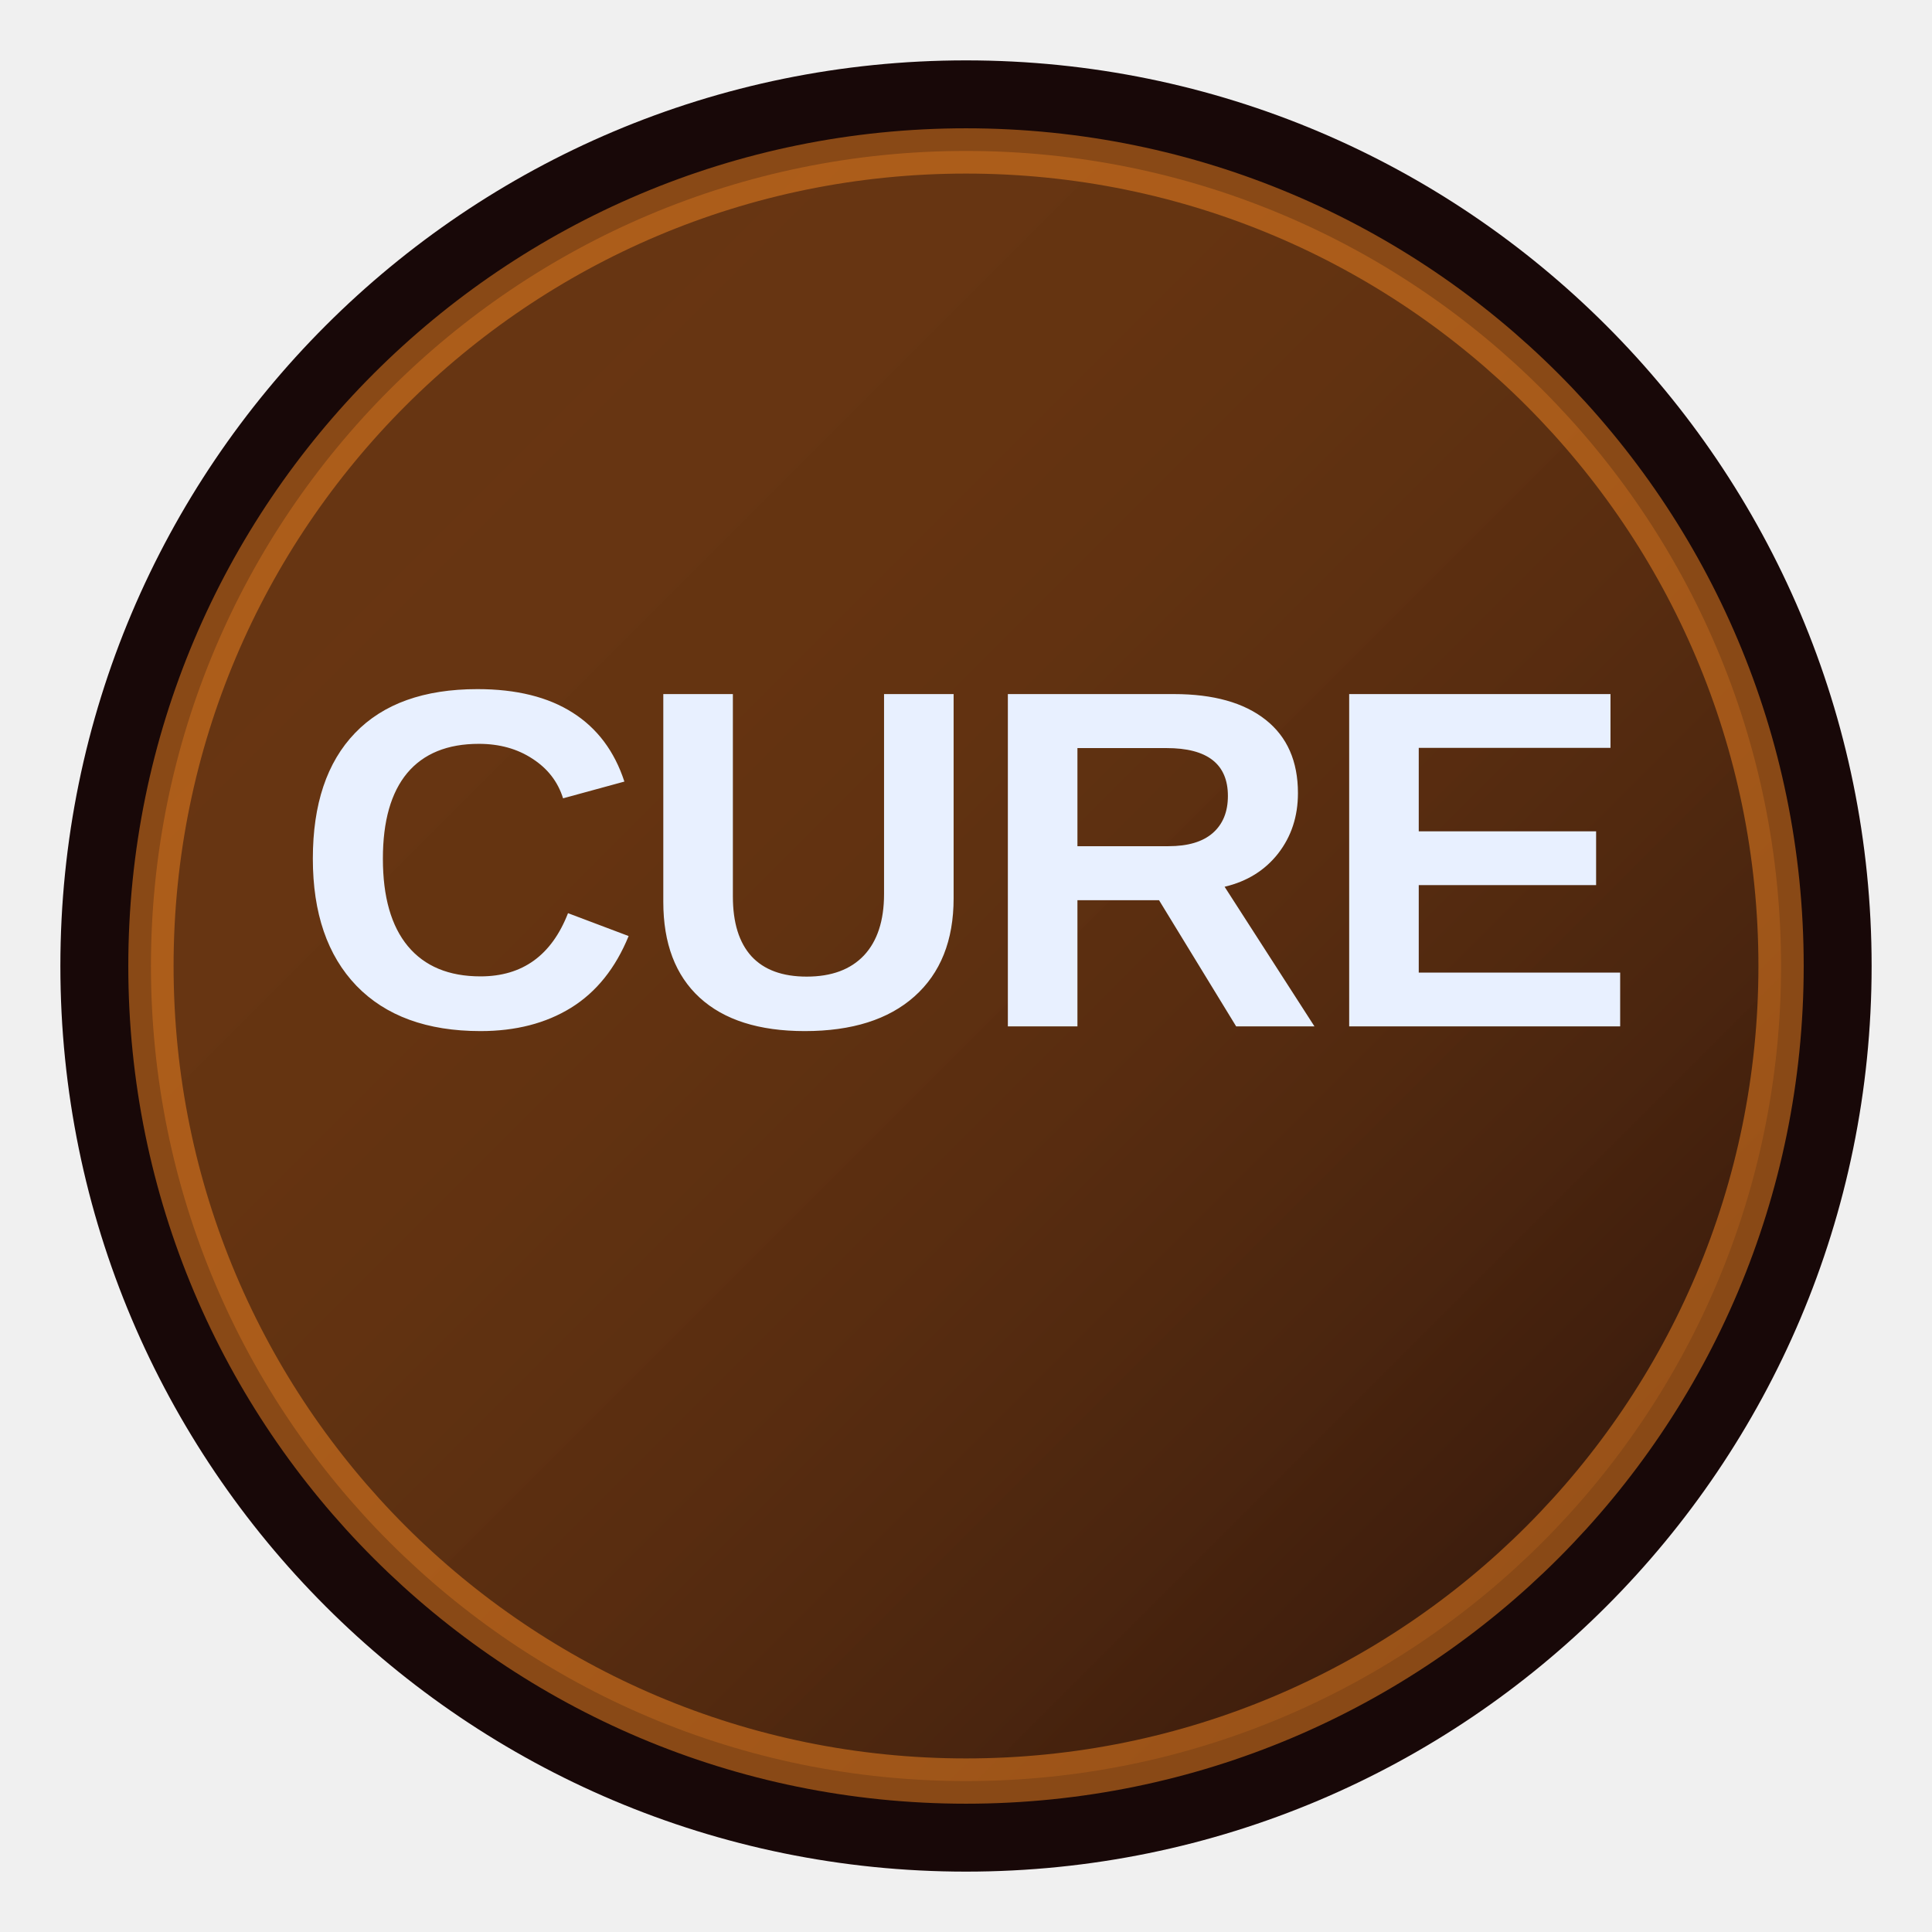
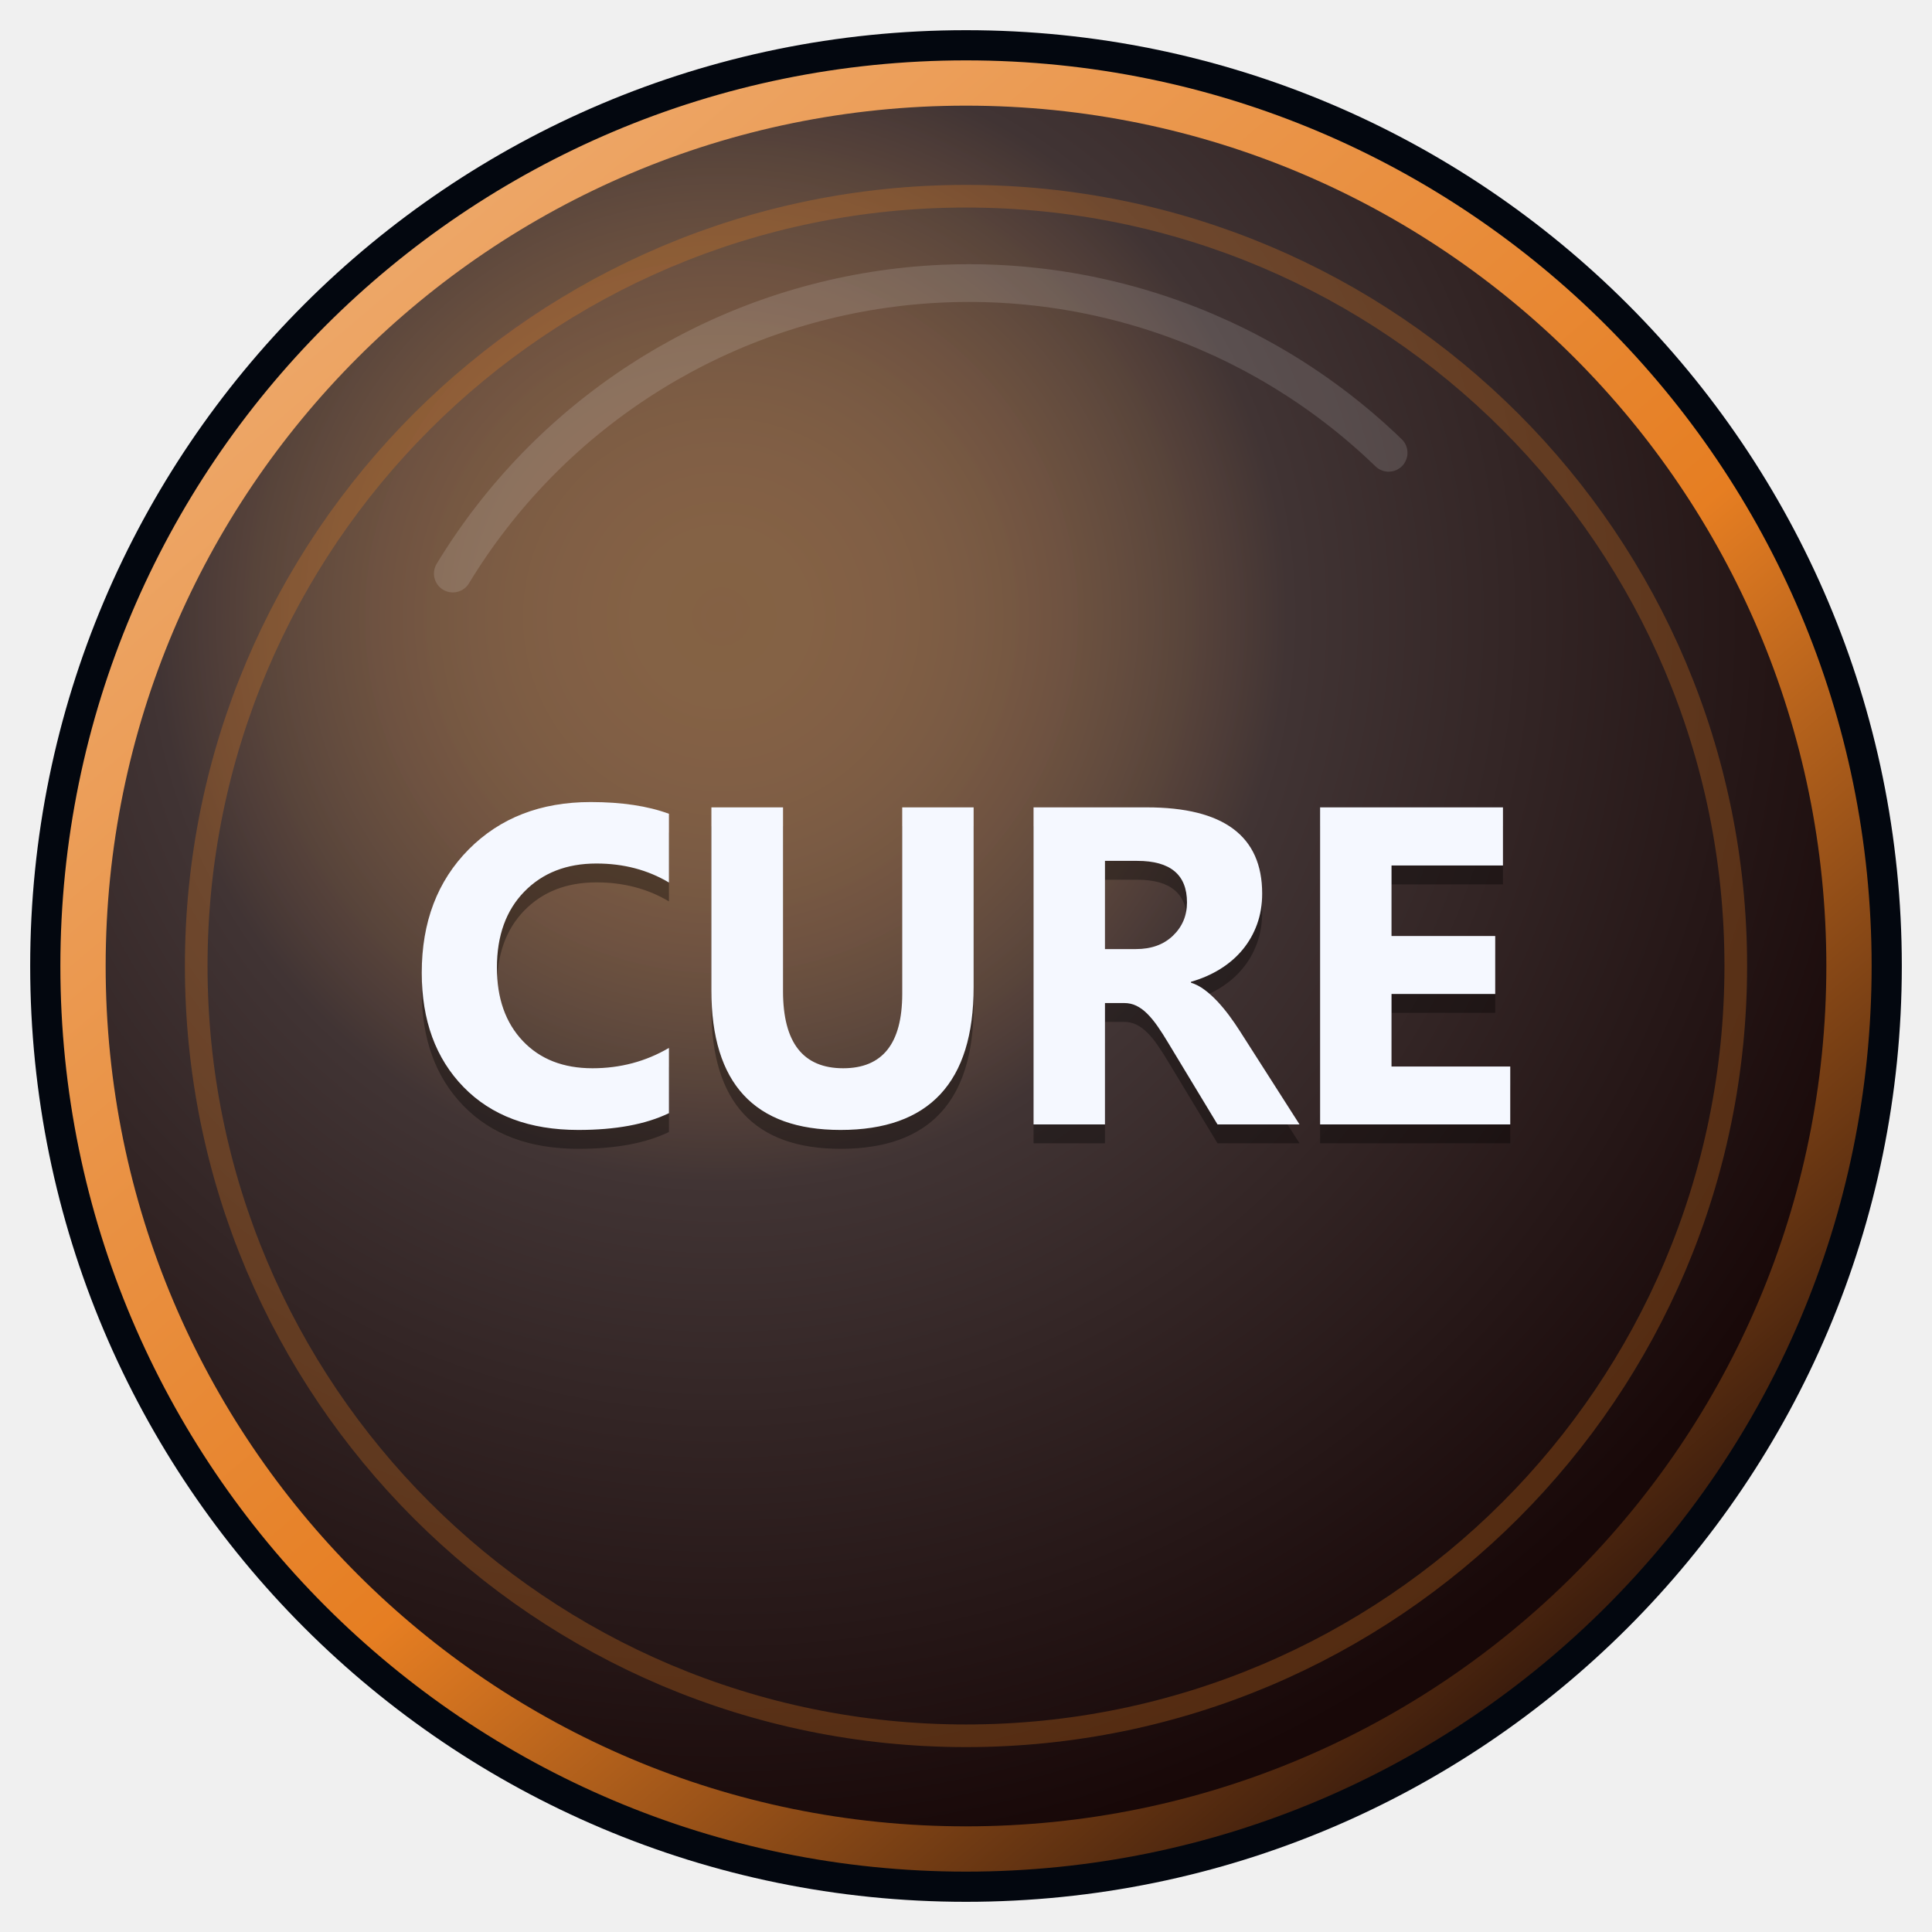
<svg xmlns="http://www.w3.org/2000/svg" viewBox="0 0 128 128" aria-hidden="true">
  <defs>
-     <linearGradient id="g" x1="0" y1="0" x2="128" y2="128" gradientUnits="userSpaceOnUse">
-       <stop offset="0" stop-color="#e67e22" stop-opacity="0.35" />
+     <radialGradient id="fill" cx="36%" cy="30%" r="72%">
+       <stop offset="0" stop-color="#eeab6f" stop-opacity="0.55" />
+       <stop offset="0.45" stop-color="#413434" />
+       <stop offset="1" stop-color="#180808" />
+     </radialGradient>
+     <linearGradient id="rim" x1="20" y1="12" x2="110" y2="118" gradientUnits="userSpaceOnUse">
+       <stop offset="0" stop-color="#eeab6f" />
+       <stop offset="0.55" stop-color="#e67e22" />
      <stop offset="1" stop-color="#180808" />
    </linearGradient>
  </defs>
-   <circle cx="64" cy="64" r="60" fill="#180808" />
-   <circle cx="64" cy="64" r="54" fill="url(#g)" stroke="#e67e22" stroke-width="3" stroke-opacity="0.55" />
-   <text x="64" y="68" text-anchor="middle" font-family="Segoe UI, Rubik, Arial, sans-serif" font-weight="700" font-size="32" fill="#e8f0ff" letter-spacing="-0.5" textLength="88" lengthAdjust="spacingAndGlyphs">CURE</text>
+   <circle cx="64" cy="64" r="62" fill="#03070f" />
+   <circle cx="64" cy="64" r="58.5" fill="url(#fill)" stroke="url(#rim)" stroke-width="3" />
+   <circle cx="64" cy="64" r="51" fill="none" stroke="#e67e22" stroke-opacity="0.28" stroke-width="1.5" />
+   <path d="M30 38 A40 40 0 0 1 92 30" fill="none" stroke="#ffffff" stroke-opacity="0.14" stroke-width="2.5" stroke-linecap="round" />
+   <path d="M44.319 73.749Q42.019 74.862 38.313 74.862Q33.479 74.862 30.711 72.02Q27.942 69.178 27.942 64.447Q27.942 59.408 31.055 56.273Q34.168 53.138 39.133 53.138Q42.21 53.138 44.319 53.915V58.47Q42.21 57.21 39.514 57.21Q36.555 57.21 34.739 59.071Q32.922 60.931 32.922 64.11Q32.922 67.157 34.636 68.966Q36.35 70.775 39.251 70.775Q42.019 70.775 44.319 69.427ZM64.505 65.399Q64.505 74.862 55.687 74.862Q47.132 74.862 47.132 65.619V53.49H51.878V65.677Q51.878 70.775 55.863 70.775Q59.774 70.775 59.774 65.853V53.49H64.505ZM86.097 74.496H80.663L77.396 69.09Q77.03 68.475 76.693 67.992Q76.356 67.508 76.012 67.164Q75.668 66.82 75.294 66.637Q74.921 66.454 74.481 66.454H73.207V74.496H68.475V53.49H75.975Q83.622 53.49 83.622 59.203Q83.622 60.301 83.285 61.231Q82.948 62.162 82.333 62.909Q81.718 63.656 80.846 64.198Q79.974 64.74 78.905 65.047V65.106Q79.374 65.252 79.813 65.582Q80.253 65.912 80.663 66.351Q81.073 66.791 81.447 67.296Q81.82 67.801 82.128 68.285ZM73.207 57.035V62.879H75.258Q76.781 62.879 77.704 62Q78.641 61.107 78.641 59.789Q78.641 57.035 75.346 57.035ZM100.058 74.496H87.46V53.49H99.575V57.342H92.192V62.015H99.062V65.853H92.192V70.658H100.058Z" fill="#000000" fill-opacity="0.35" transform="translate(0 1.25)" />
+   <path d="M44.319 73.749Q42.019 74.862 38.313 74.862Q33.479 74.862 30.711 72.02Q27.942 69.178 27.942 64.447Q27.942 59.408 31.055 56.273Q34.168 53.138 39.133 53.138Q42.21 53.138 44.319 53.915V58.47Q42.21 57.21 39.514 57.21Q36.555 57.21 34.739 59.071Q32.922 60.931 32.922 64.11Q32.922 67.157 34.636 68.966Q36.35 70.775 39.251 70.775Q42.019 70.775 44.319 69.427ZM64.505 65.399Q64.505 74.862 55.687 74.862Q47.132 74.862 47.132 65.619V53.49H51.878V65.677Q51.878 70.775 55.863 70.775Q59.774 70.775 59.774 65.853V53.49H64.505ZM86.097 74.496H80.663L77.396 69.09Q77.03 68.475 76.693 67.992Q76.356 67.508 76.012 67.164Q75.668 66.82 75.294 66.637Q74.921 66.454 74.481 66.454H73.207V74.496H68.475V53.49H75.975Q83.622 53.49 83.622 59.203Q83.622 60.301 83.285 61.231Q82.948 62.162 82.333 62.909Q81.718 63.656 80.846 64.198Q79.974 64.74 78.905 65.047V65.106Q79.374 65.252 79.813 65.582Q80.253 65.912 80.663 66.351Q81.073 66.791 81.447 67.296Q81.82 67.801 82.128 68.285ZM73.207 57.035V62.879H75.258Q76.781 62.879 77.704 62Q78.641 61.107 78.641 59.789Q78.641 57.035 75.346 57.035ZM100.058 74.496H87.46V53.49H99.575V57.342H92.192V62.015H99.062V65.853H92.192V70.658H100.058Z" fill="#f5f8ff" />
</svg>
